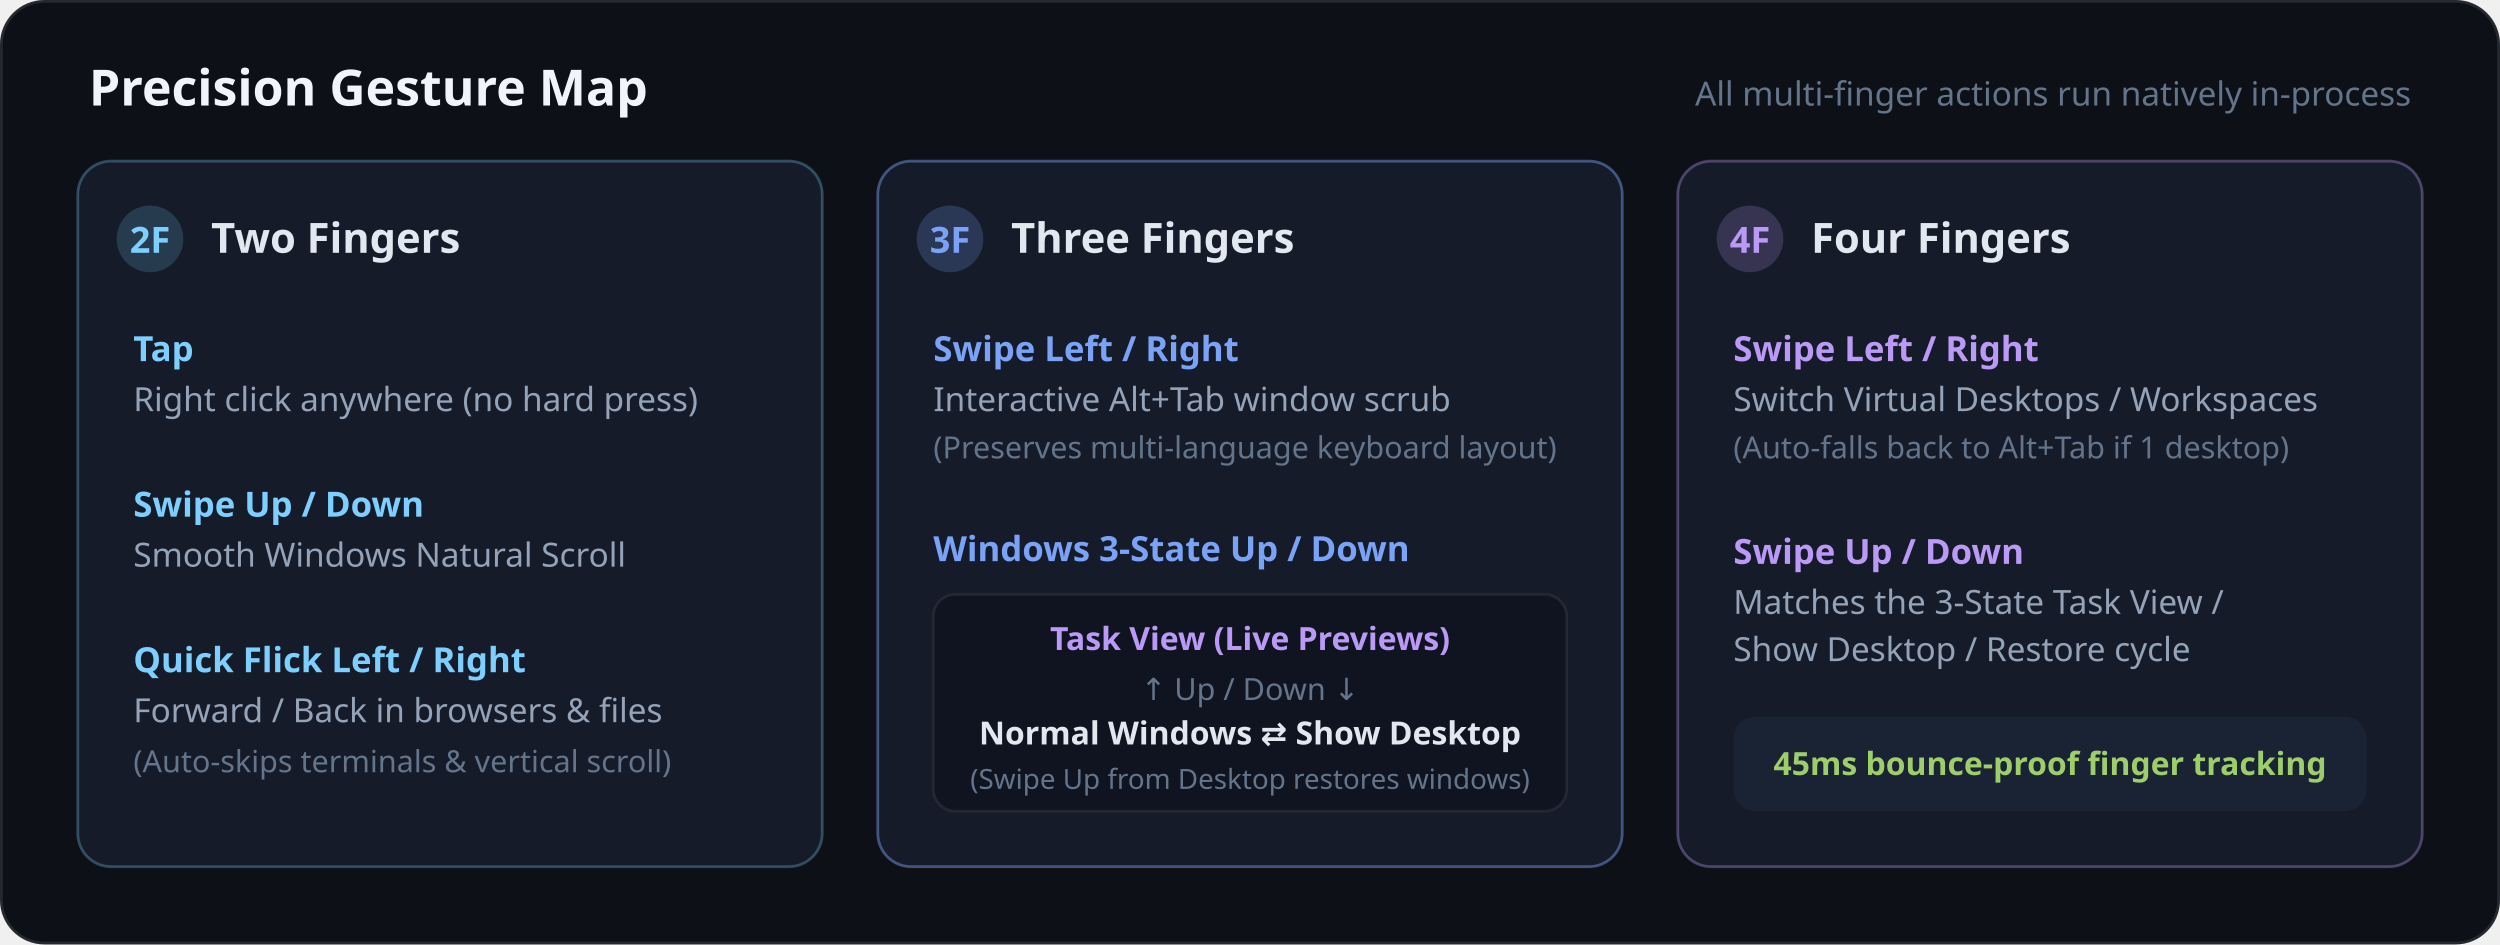
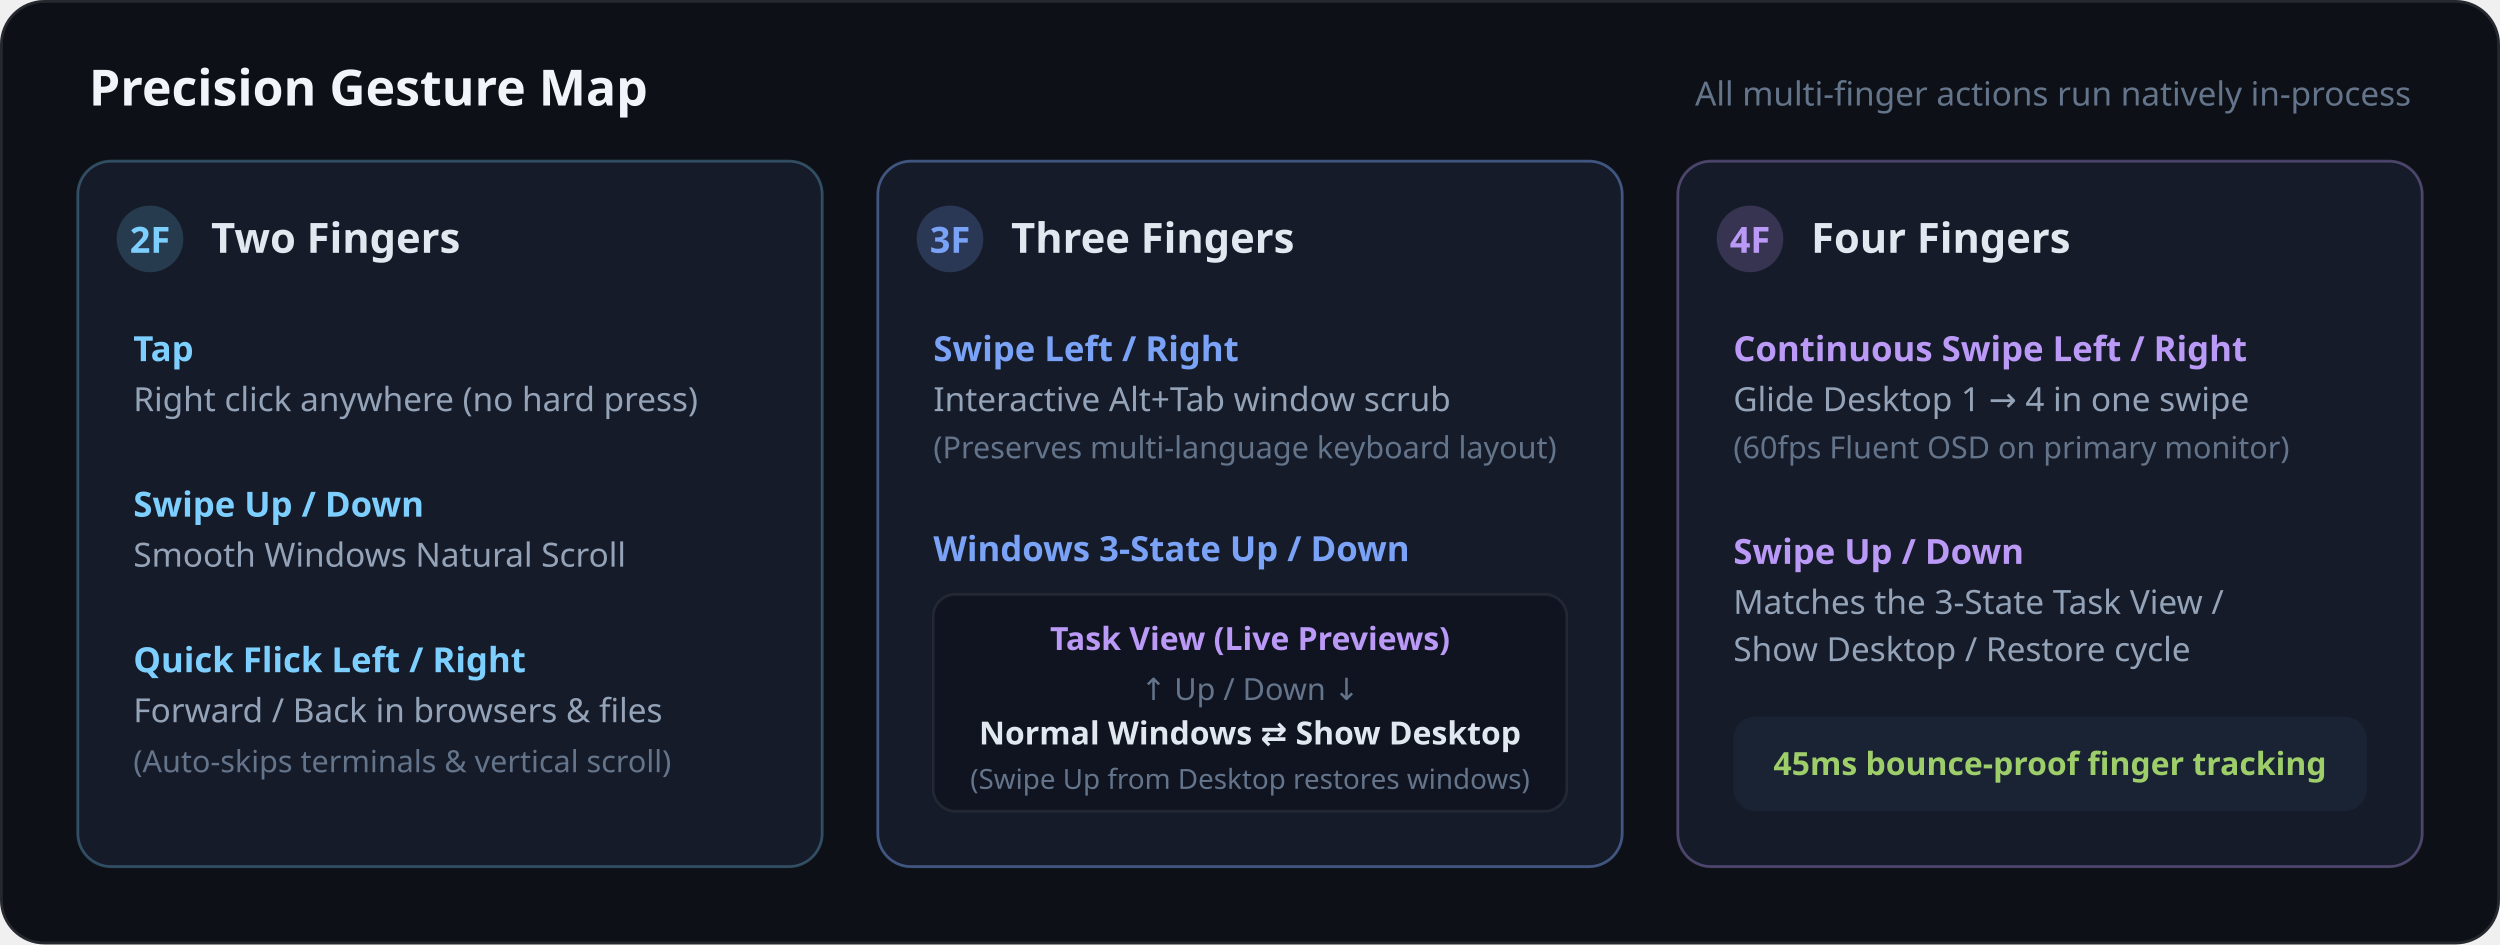
<svg xmlns="http://www.w3.org/2000/svg" width="900" height="340" viewBox="0 0 900 340" fill="none">
  <rect width="900" height="340" rx="16" fill="#0d1117" />
  <rect x="0.5" y="0.5" width="899" height="339" rx="15.5" stroke="#ffffff" stroke-opacity="0.10" />
  <text x="32" y="38" fill="#f1f5f9" font-family="Segoe UI, Ubuntu, sans-serif" font-size="18" font-weight="700">Precision Gesture Map</text>
  <text x="868" y="38" text-anchor="end" fill="#64748b" font-family="Segoe UI, Ubuntu, sans-serif" font-size="12">All multi-finger actions run natively in-process</text>
  <g transform="translate(28, 58)">
    <rect width="268" height="254" rx="12" fill="#151b28" stroke="#7dcfff" stroke-opacity="0.30" />
    <circle cx="26" cy="28" r="12" fill="#7dcfff" fill-opacity="0.18" />
    <text x="26" y="33" text-anchor="middle" fill="#7dcfff" font-family="Segoe UI, sans-serif" font-size="13" font-weight="800">2F</text>
    <text x="48" y="33" fill="#e2e8f0" font-family="Segoe UI, sans-serif" font-size="15" font-weight="700">Two Fingers</text>
    <text x="20" y="72" fill="#7dcfff" font-family="Segoe UI, sans-serif" font-size="12.5" font-weight="700">Tap</text>
    <text x="20" y="90" fill="#94a3b8" font-family="Segoe UI, sans-serif" font-size="12">Right click anywhere (no hard press)</text>
    <text x="20" y="128" fill="#7dcfff" font-family="Segoe UI, sans-serif" font-size="12.5" font-weight="700">Swipe Up / Down</text>
    <text x="20" y="146" fill="#94a3b8" font-family="Segoe UI, sans-serif" font-size="12">Smooth Windows Natural Scroll</text>
    <text x="20" y="184" fill="#7dcfff" font-family="Segoe UI, sans-serif" font-size="12.5" font-weight="700">Quick Flick Left / Right</text>
    <text x="20" y="202" fill="#94a3b8" font-family="Segoe UI, sans-serif" font-size="12">Forward / Back in browsers &amp; files</text>
    <text x="20" y="220" fill="#64748b" font-family="Segoe UI, sans-serif" font-size="11">(Auto-skips terminals &amp; vertical scroll)</text>
  </g>
  <g transform="translate(316, 58)">
    <rect width="268" height="254" rx="12" fill="#151b28" stroke="#7aa2f7" stroke-opacity="0.45" />
    <circle cx="26" cy="28" r="12" fill="#7aa2f7" fill-opacity="0.22" />
    <text x="26" y="33" text-anchor="middle" fill="#7aa2f7" font-family="Segoe UI, sans-serif" font-size="13" font-weight="800">3F</text>
    <text x="48" y="33" fill="#e2e8f0" font-family="Segoe UI, sans-serif" font-size="15" font-weight="700">Three Fingers</text>
    <text x="20" y="72" fill="#7aa2f7" font-family="Segoe UI, sans-serif" font-size="12.5" font-weight="700">Swipe Left / Right</text>
    <text x="20" y="90" fill="#94a3b8" font-family="Segoe UI, sans-serif" font-size="12">Interactive Alt+Tab window scrub</text>
    <text x="20" y="107" fill="#64748b" font-family="Segoe UI, sans-serif" font-size="11">(Preserves multi-language keyboard layout)</text>
    <text x="20" y="144" fill="#7aa2f7" font-family="Segoe UI, sans-serif" font-size="12.5" font-weight="700">Windows 3-State Up / Down</text>
    <rect x="20" y="156" width="228" height="78" rx="8" fill="#0f1420" stroke="#ffffff" stroke-opacity="0.07" />
    <text x="134" y="176" text-anchor="middle" fill="#bb9af7" font-family="Segoe UI, sans-serif" font-size="11.5" font-weight="700">Task View (Live Previews)</text>
    <text x="134" y="194" text-anchor="middle" fill="#64748b" font-family="Segoe UI, sans-serif" font-size="11">↑ Up / Down ↓</text>
    <text x="134" y="210" text-anchor="middle" fill="#e2e8f0" font-family="Segoe UI, sans-serif" font-size="11.5" font-weight="600">Normal Windows  ⇄  Show Desktop</text>
    <text x="134" y="226" text-anchor="middle" fill="#64748b" font-family="Segoe UI, sans-serif" font-size="10">(Swipe Up from Desktop restores windows)</text>
  </g>
  <g transform="translate(604, 58)">
    <rect width="268" height="254" rx="12" fill="#151b28" stroke="#bb9af7" stroke-opacity="0.35" />
    <circle cx="26" cy="28" r="12" fill="#bb9af7" fill-opacity="0.20" />
    <text x="26" y="33" text-anchor="middle" fill="#bb9af7" font-family="Segoe UI, sans-serif" font-size="13" font-weight="800">4F</text>
    <text x="48" y="33" fill="#e2e8f0" font-family="Segoe UI, sans-serif" font-size="15" font-weight="700">Four Fingers</text>
-     <text x="20" y="72" fill="#bb9af7" font-family="Segoe UI, sans-serif" font-size="12.5" font-weight="700">Swipe Left / Right</text>
-     <text x="20" y="90" fill="#94a3b8" font-family="Segoe UI, sans-serif" font-size="12">Switch Virtual Desktops / Workspaces</text>
-     <text x="20" y="107" fill="#64748b" font-family="Segoe UI, sans-serif" font-size="11">(Auto-falls back to Alt+Tab if 1 desktop)</text>
+     <text x="20" y="72" fill="#bb9af7" font-family="Segoe UI, sans-serif" font-size="12.5" font-weight="700">Continuous Swipe Left / Right</text>
+     <text x="20" y="90" fill="#94a3b8" font-family="Segoe UI, sans-serif" font-size="12">Glide Desktop 1 → 4 in one swipe</text>
+     <text x="20" y="107" fill="#64748b" font-family="Segoe UI, sans-serif" font-size="11">(60fps Fluent OSD on primary monitor)</text>
    <text x="20" y="145" fill="#bb9af7" font-family="Segoe UI, sans-serif" font-size="12.5" font-weight="700">Swipe Up / Down</text>
    <text x="20" y="163" fill="#94a3b8" font-family="Segoe UI, sans-serif" font-size="12">Matches the 3-State Task View /</text>
    <text x="20" y="180" fill="#94a3b8" font-family="Segoe UI, sans-serif" font-size="12">Show Desktop / Restore cycle</text>
    <rect x="20" y="200" width="228" height="34" rx="8" fill="#1e293b" fill-opacity="0.65" />
    <text x="134" y="221" text-anchor="middle" fill="#9ece6a" font-family="Segoe UI, sans-serif" font-size="11.5" font-weight="600">45ms bounce-proof finger tracking</text>
  </g>
</svg>
